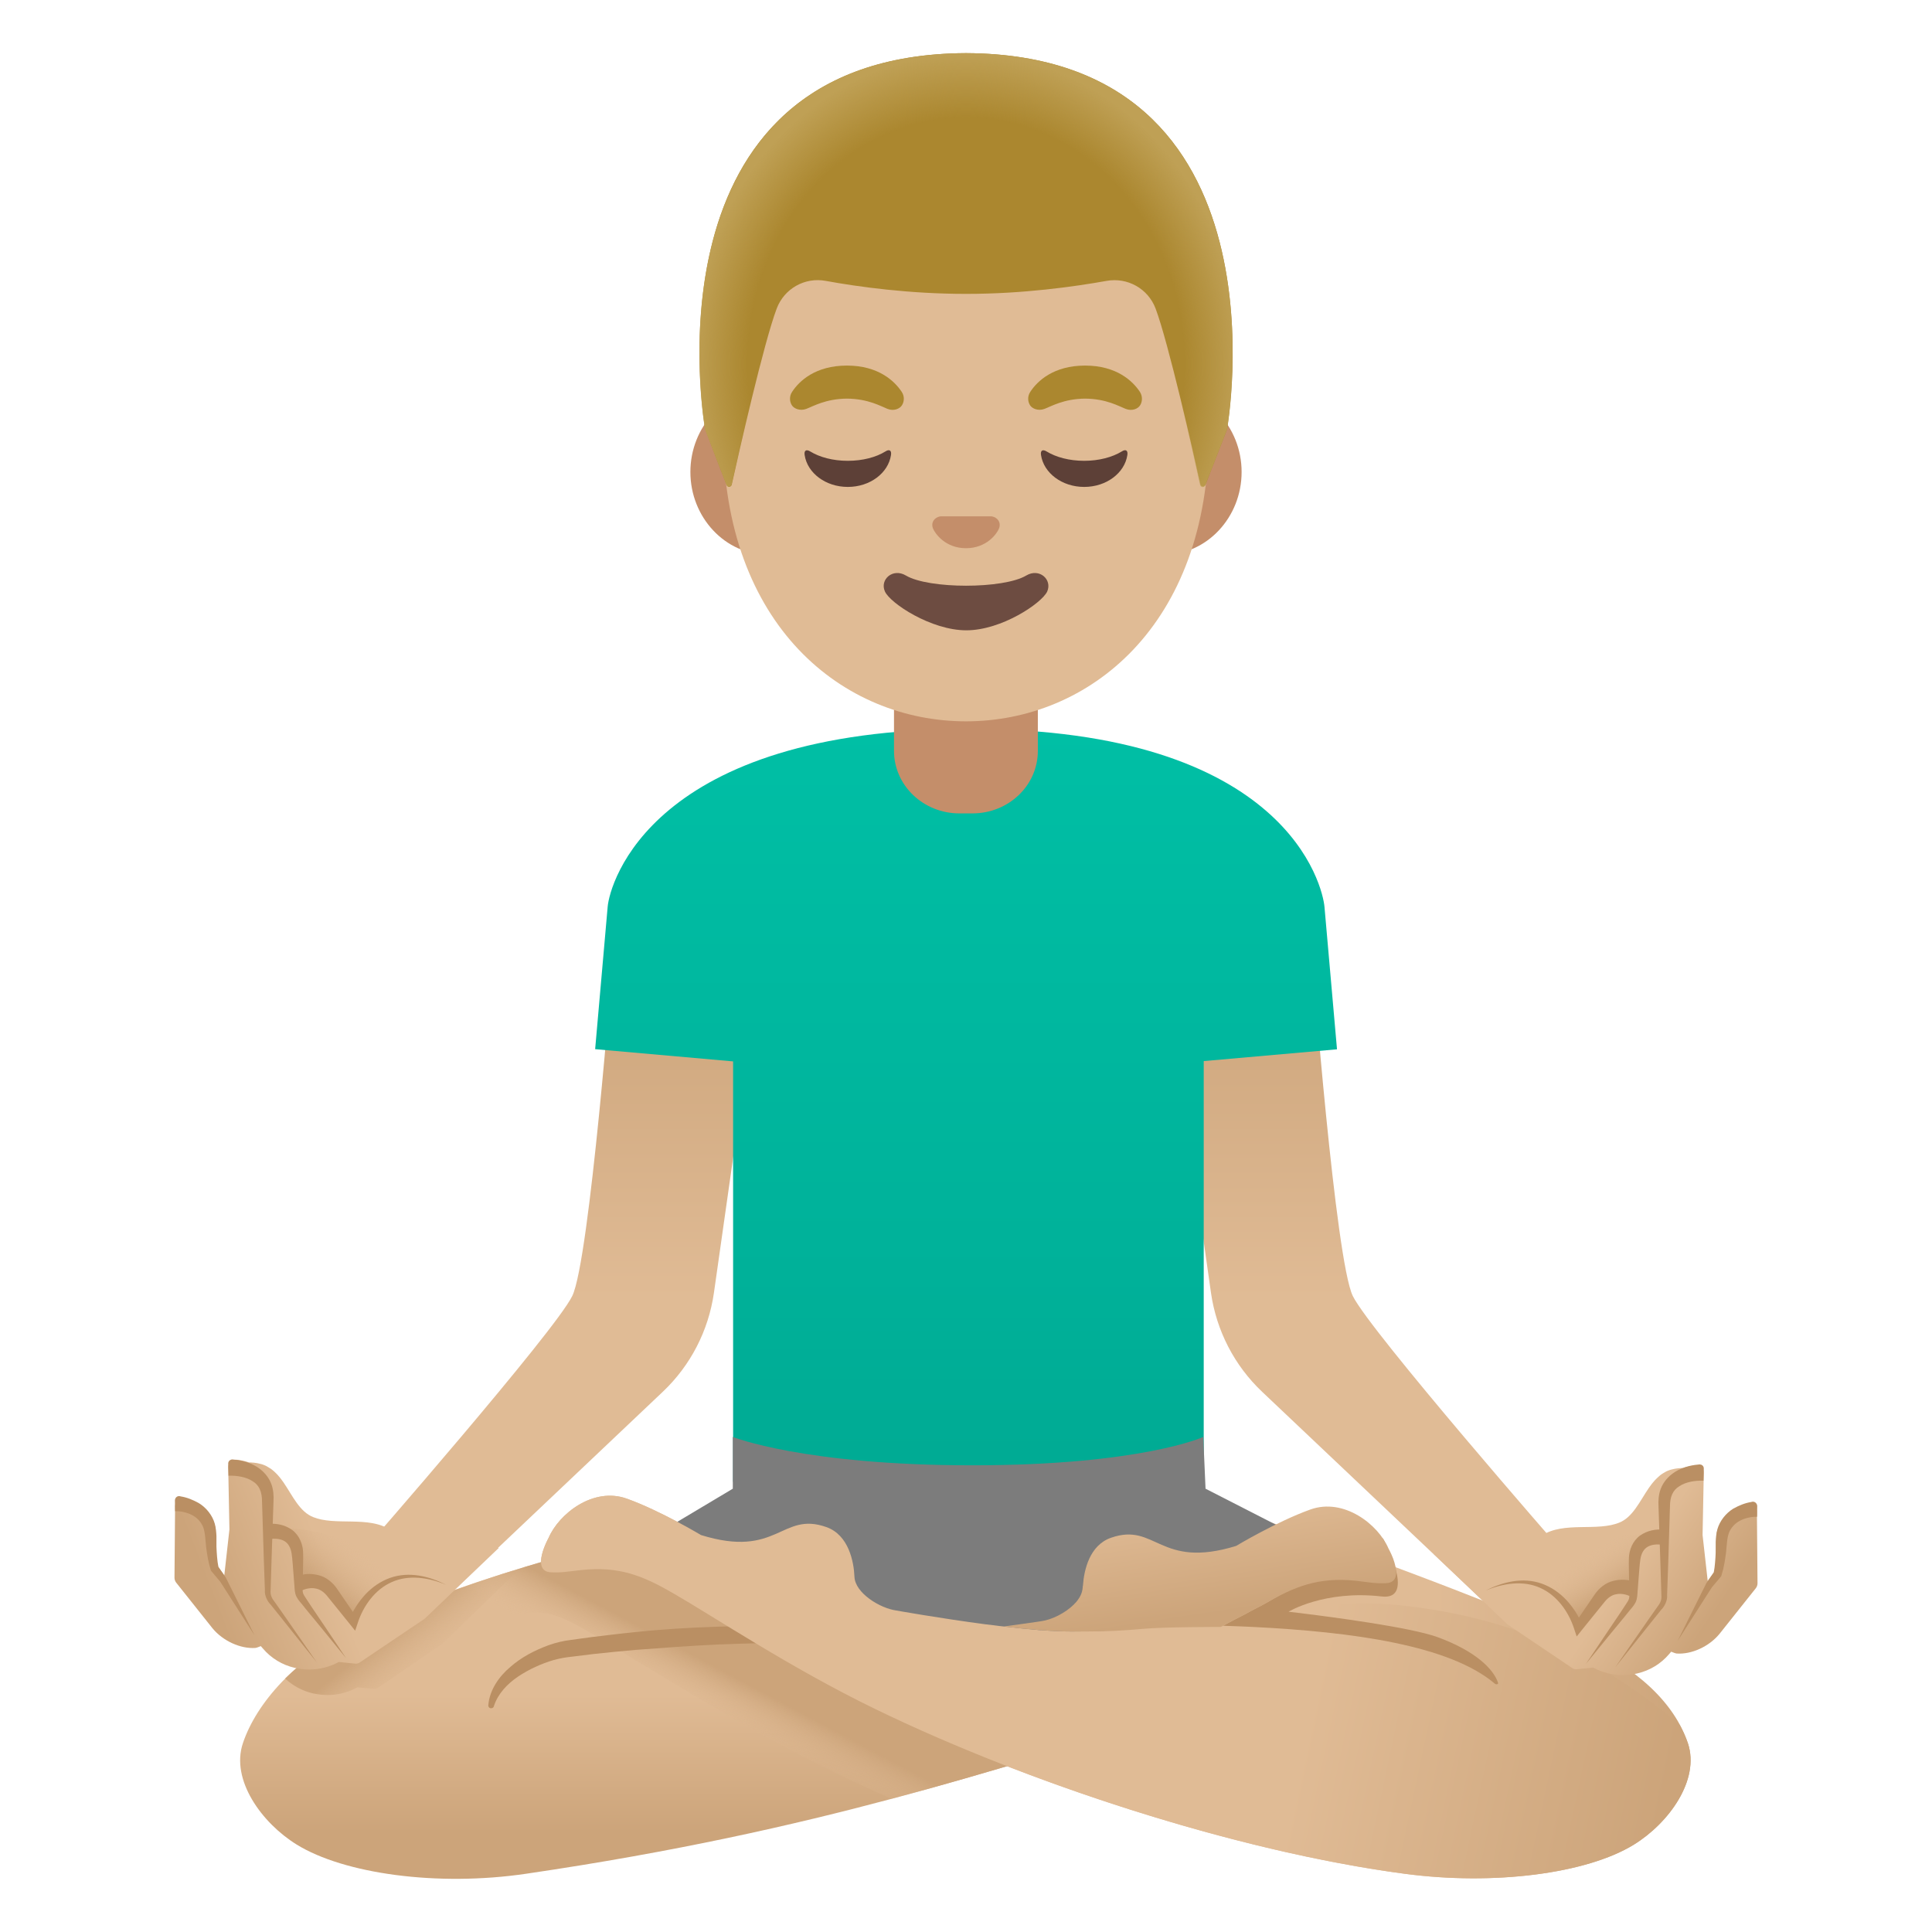
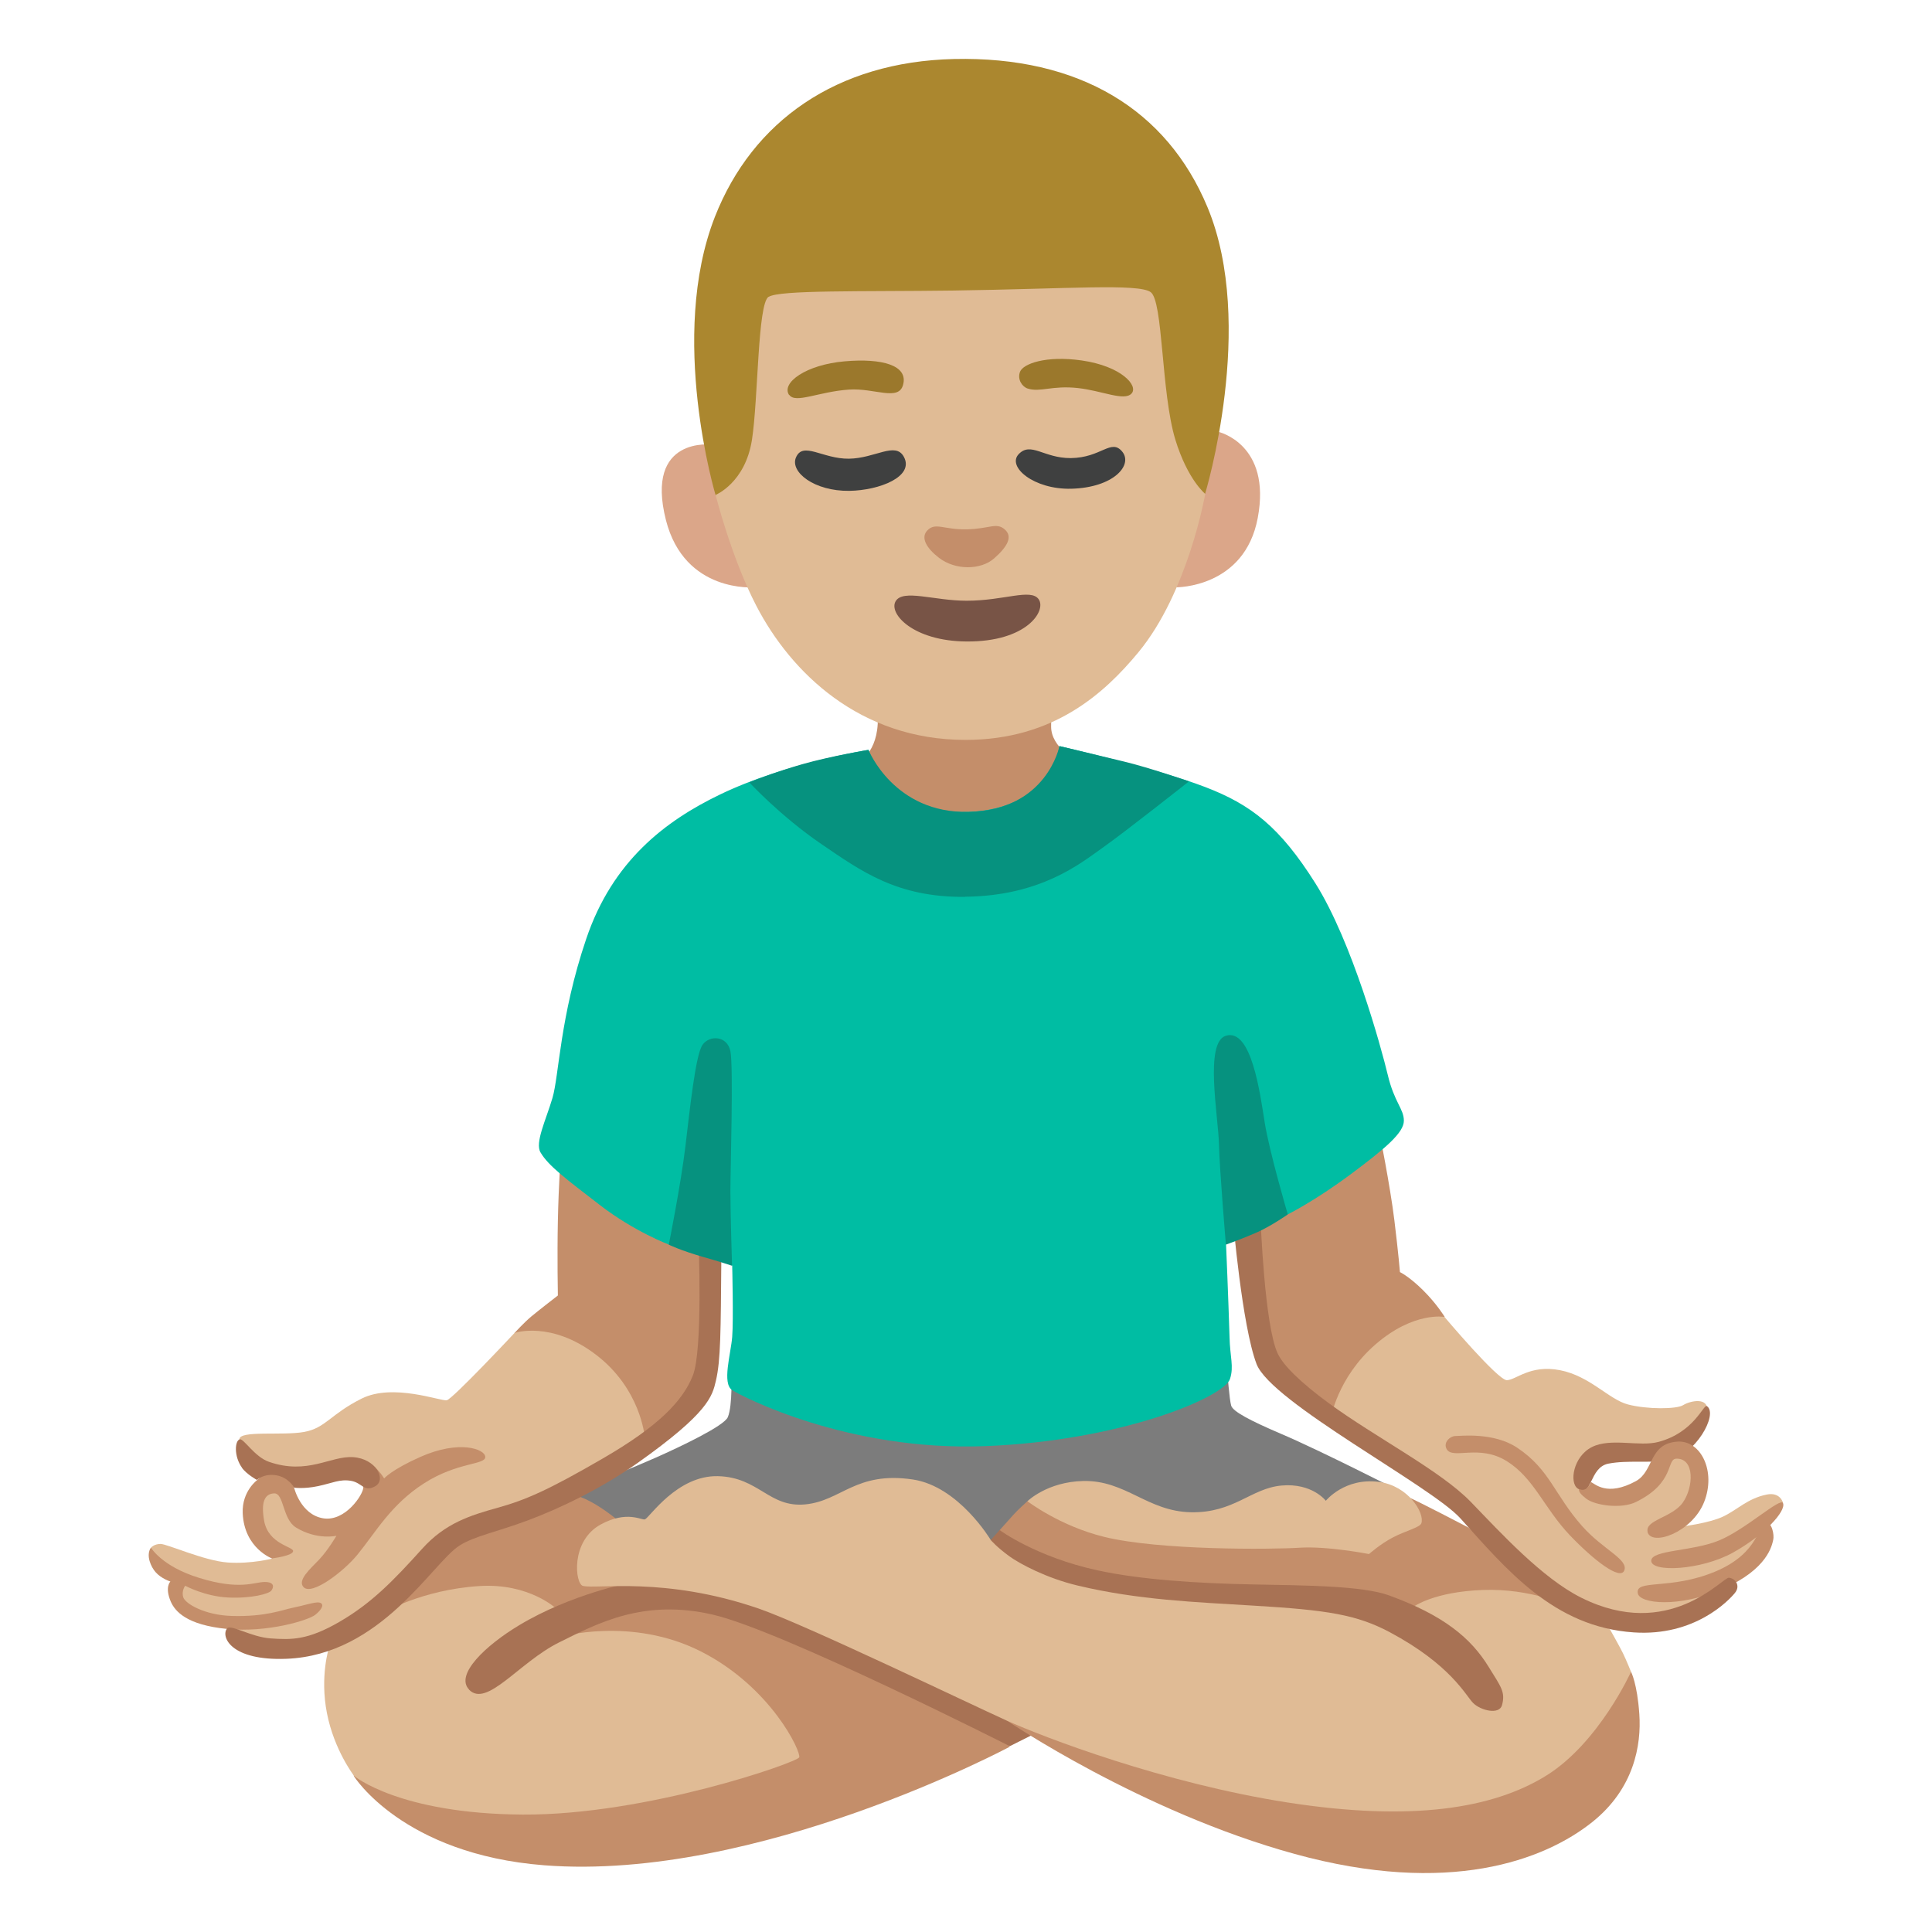
- <svg xmlns="http://www.w3.org/2000/svg" version="1.1" id="Layer_1" x="0px" y="0px" viewBox="0 0 128 128" style="enable-background:new 0 0 128 128;" xml:space="preserve">
-   <g id="arm_6_">
-     <linearGradient id="arm_3_" gradientUnits="userSpaceOnUse" x1="435.402" y1="66.414" x2="435.402" y2="21.552" gradientTransform="matrix(-1 0 0 -1 525.7576 130)">
-       <stop offset="0" style="stop-color:#CCA47A" />
-       <stop offset="0.5" style="stop-color:#E0BB95" />
-     </linearGradient>
-     <path id="arm_2_" style="fill:url(#arm_3_);" d="M77.3,64.96l9.64-1.38c0,0,1.53,19.94,2.69,22.29s13.79,16.81,13.79,16.81   l-2.66,5.76L83.62,92.21c-1.84-1.74-3.03-4.05-3.39-6.56L77.3,64.96z" />
+ <svg xmlns="http://www.w3.org/2000/svg" version="1.1" id="a" x="0px" y="0px" viewBox="0 0 128 128" style="enable-background:new 0 0 128 128;" xml:space="preserve">
+   <g>
+     <path style="fill:#DBA689;" d="M77.93,38.91c0,0,4.53,0.05,5.4-4.6c0.92-4.9-2.61-5.7-2.61-5.7L77.93,38.91z" />
+     <path style="fill:#DBA689;" d="M47.19,29.46c0,0-4.49-0.6-3.07,5c1.24,4.86,5.87,4.45,5.87,4.45L47.19,29.46z" />
  </g>
-   <g id="arm_1_">
-     <linearGradient id="arm_4_" gradientUnits="userSpaceOnUse" x1="37.188" y1="66.414" x2="37.188" y2="21.552" gradientTransform="matrix(1 0 0 -1 0 130)">
-       <stop offset="0" style="stop-color:#CCA47A" />
-       <stop offset="0.5" style="stop-color:#E0BB95" />
-     </linearGradient>
-     <path id="arm" style="fill:url(#arm_4_);" d="M50.24,64.96l-9.64-1.38c0,0-1.53,19.94-2.69,22.29   c-1.16,2.36-13.79,16.81-13.79,16.81l2.66,5.76l17.13-16.23c1.84-1.74,3.03-4.05,3.39-6.56L50.24,64.96z" />
+   <g>
+     <path style="fill:#C48E6A;" d="M34.09,88.31c0,0,0.63-0.69,1.11-1.09s1.76-1.39,1.76-1.39s-0.05-2.51,0-4.94s0.2-4.52,0.2-4.52   L47,80.48l-0.07,9.16l-0.74,3.27l-4.67,3.46l-7.44-8.06H34.09z" />
+     <path style="fill:#C48E6A;" d="M82.8,78.36l8.57-3.44c0,0,0.73,3.63,1.01,5.92s0.37,3.44,0.37,3.44s0.6,0.28,1.52,1.19   s1.44,1.77,1.44,1.77l-6.08,7.78L86,92.17l-2.53-2.48L82.8,78.34" />
  </g>
-   <linearGradient id="shirt_2_" gradientUnits="userSpaceOnUse" x1="64.001" y1="81.935" x2="64.001" y2="33.483" gradientTransform="matrix(1 0 0 -1 0 130)">
-     <stop offset="0" style="stop-color:#00BFA5" />
-     <stop offset="0.705" style="stop-color:#00B29A" />
-     <stop offset="1" style="stop-color:#00AB94" />
-   </linearGradient>
-   <path id="shirt_1_" style="fill:url(#shirt_2_);" d="M88.58,69.52l-0.83-9.44c-0.11-1.29-2.42-11.79-23.52-11.79  S40.39,58.57,40.26,60.07l-0.83,9.44l9.14,0.81v27.85h31.18V70.3L88.58,69.52z" />
-   <g id="leg">
-     <linearGradient id="leg_5_" gradientUnits="userSpaceOnUse" x1="51.669" y1="8.579" x2="51.669" y2="32.868" gradientTransform="matrix(1 0 0 -1 0 130)">
-       <stop offset="0" style="stop-color:#CCA47A" />
-       <stop offset="0.377" style="stop-color:#E0BB95" />
-     </linearGradient>
-     <path id="leg_4_" style="fill:url(#leg_5_);" d="M87.34,111.68c-6.66,1.15-12.43,2.9-18.92,4.83c-2.92,0.87-5.99,1.77-9.36,2.67   c-6.56,1.75-14.26,3.5-24.2,4.96c-5.89,0.87-12.07,0-15.2-1.93c-2.33-1.44-4.38-4.29-3.57-6.71c0.89-2.68,3.55-5.66,7.3-7.45   c1.55-0.74,3.23-1.44,4.96-2.08c4.31-1.61,8.89-2.92,12.32-3.82c3.27-0.85,5.51-1.32,5.51-1.32c4.1-0.9,7.88-0.92,10.88,0.37   C62.28,103.43,89.17,111.37,87.34,111.68z" />
+   <path style="fill:#AB872F;" d="M62.76,38.31l-15.34-5.47c0,0-3.18-10.53-0.05-18.49C49.86,8.03,55.42,4.09,63.2,3.91  c8.32-0.19,14.11,3.36,16.8,9.82c3.25,7.8-0.16,18.99-0.16,18.99l-17.09,5.59H62.76z" />
+   <path style="fill:#C48E6A;" d="M52.72,51.92l3.96-1.29c0,0,1.35-0.55,1.47-2.65s-0.06-4.24-0.06-4.24L69.7,43.8  c0,0-0.05,2.01-0.06,4.35c0,1.38,1.73,2.29,1.73,2.29l5.51,1.37l-13.43,4.66l-10.74-4.56L52.72,51.92z" />
+   <path style="fill:#7C7C7C;" d="M51.5,88.97l-3.05,1.94c0,0,0.1,2.2-0.23,2.98c-0.25,0.59-3.17,1.97-4.77,2.68  c-1.43,0.63-3.33,1.4-3.33,1.4l-4.69,2.2l16.16,15.07l34.11-5.16l6.98-11.32c0,0-5.19-2.65-7.75-3.74c-2.2-0.94-3.24-1.51-3.36-1.89  s-0.26-2.28-0.26-2.28l-29.79-1.87L51.5,88.97z" />
+   <path style="fill:#C48E6A;" d="M66.91,115.72c0,0-16.73,8.96-30.85,7.86c-9.39-0.73-12.61-5.9-12.61-5.9l-1.28-8.23  c0,0,1.18-1.89,4.02-5.58s9.84-5.06,11.55-4.87s4.09,2.51,4.09,2.51l15.77,0.87l9.3,13.36L66.91,115.72z" />
+   <path style="fill:#C48E6A;" d="M85.15,99.79l-6.81,1.55l-10.26-1.89c0,0-0.67,0.6-0.95,0.92s-0.94,1.05-0.94,1.05l3.67,4.97  l28.1,1.78h5.66l-0.89-2.88l-5.45-4.09c0,0-3.3-1.73-4.04-2.04s-2.52,0.79-2.52,0.79S85.15,99.79,85.15,99.79z" />
+   <path style="fill:#E0BB95;" d="M21.8,109.15c0,0-0.62,1.89-0.14,4.35s1.8,4.16,1.8,4.16s2.98,2.51,11.17,2.56  c8.19,0.05,18.17-3.45,18.32-3.79s-1.85-4.64-6.48-7c-4.64-2.37-9.42-0.97-9.42-0.97l-0.18-1.87c0,0-1.8-1.72-5.11-1.51  c-3.83,0.24-6.44,1.8-6.44,1.8l-3.5,2.27" />
+   <path style="fill:#A87254;" d="M31.07,111.94c1.18,1.23,3.31-1.8,5.96-3.12s5.63-2.89,10.18-1.85c4.54,1.04,19.69,8.72,19.69,8.72  l3.57-1.79L59,106.54l-17.18-1.7c0,0-3.98,0.76-7.43,2.84c-2.2,1.32-4.27,3.27-3.31,4.26H31.07z" />
+   <path style="fill:#C48E6A;" d="M84.07,110.99l-17.38,2.99c0,0,8.89,6.05,19.09,8.85c10.2,2.81,16.54,0.42,19.72-2.12  c2.76-2.21,3.25-5.09,3.11-7.14s-0.55-2.81-0.55-2.81l-24,0.23H84.07z" />
+   <path style="fill:#E0BB95;" d="M94.17,100.92c0.23-0.69-0.88-2.49-2.81-2.74c-2.28-0.3-3.52,1.25-3.52,1.25s-0.9-1.19-2.93-1.01  s-3.15,1.83-6.02,1.77s-4.31-2.13-7.12-2.07c-2.39,0.05-3.7,1.34-3.7,1.34s2.14,1.64,5.08,2.36c3.64,0.9,11.1,0.84,12.95,0.72  s4.6,0.42,4.6,0.42s0.74-0.66,1.58-1.1S94.07,101.2,94.17,100.92L94.17,100.92z" />
+   <path style="fill:#E0BB95;" d="M65.64,102.03c0,0,2.63,1.52,5.69,2.39s12.07,1.27,14.78,1.27s7.56,0.75,7.56,0.75  s1.33-0.98,4.56-1.1s5.6,1.04,5.6,1.04l2.83,1.56c0,0,0.66,1.17,0.87,1.6s0.53,1.22,0.53,1.22s-2.14,4.74-5.65,6.9  s-8.87,3.04-17.1,1.76s-16.15-4.32-18.62-5.43c-2.48-1.12-13.31-6.34-16.43-7.42c-6.22-2.14-10.74-1.27-11.64-1.5  c-0.52-0.13-0.84-2.97,1.18-4.07c1.74-0.95,2.72-0.26,2.93-0.34c0.3-0.11,2.13-2.93,4.84-2.86s3.38,2.1,5.78,1.87  c2.4-0.23,3.34-2.21,7.13-1.65C63.53,98.48,65.64,102.03,65.64,102.03" />
+   <path style="fill:#A87254;" d="M66.23,101.37l-0.59,0.66c0,0,0.38,0.46,1.25,1.09c0.65,0.47,2.44,1.44,4.52,1.93  c4.03,0.96,7.78,1.09,11.68,1.33c4.84,0.29,6.79,0.59,8.99,1.76c4.06,2.17,5.03,4.2,5.52,4.69s1.72,0.8,1.91,0.15  c0.24-0.88-0.06-1.21-0.88-2.54c-1.17-1.91-2.98-3.42-6.6-4.74c-1.79-0.65-5.6-0.66-9.14-0.73s-7.33-0.31-10.17-0.93  C68.65,103.16,66.22,101.37,66.23,101.37L66.23,101.37z" />
+   <path style="fill:#E0BB95;" d="M42.71,95.18c0,0-0.25-3.16-3.23-5.43s-5.39-1.44-5.39-1.44s-4.1,4.38-4.49,4.46  s-3.56-1.15-5.64-0.11s-2.38,1.95-3.81,2.21s-4.26-0.12-4.29,0.48c-0.03,0.48-0.12,1.23,0.34,1.77s2.1,0.62,2.1,0.62l2.5-0.05  l3.05-0.5l1.02,1.27l-1.38,1.75l-1.72,0.83l-1.72-0.36l-1.29-2.08l-1.37,0.07l-0.57,1.47l0.93,1.4l0.33,1.71  c0,0-1.44,0.38-2.99,0.27s-4.02-1.23-4.45-1.23s-0.63,0.24-0.63,0.24l0.41,1.06l1.37,1.01l-0.11,1.44l2.73,1.26l1.11,0.93l1.83,0.93  l4.17-0.5l4.71-2.48l3.77-4.24l8.55-3.2l4.17-3.56L42.71,95.18z" />
+   <path style="fill:#E0BB95;" d="M88.15,94.03c0,0,0.44-2.76,2.98-4.96s4.57-1.82,4.57-1.82s3.53,4.19,4.13,4.19s1.54-1.05,3.53-0.66  s3.23,1.94,4.5,2.27c1.27,0.33,3.22,0.32,3.66,0.04s1.71-0.56,1.57,0.41s-1.94,2-1.94,2l-3.05,0.67l-2.54,0.44l-0.83,1.21l0.99,1.21  h2.48l2.04-2.54l1.49-0.22l0.72,1.27l-0.5,2.31l-0.44,1.27c0,0,1.7-0.2,2.64-0.64s1.62-1.2,2.89-1.46c0.92-0.19,1.09,0.55,1.09,0.55  l-1.17,1.25l-0.21,1.57l-1.43,1.76l-0.78,0.36l-0.32,1.18l-3.53,1.43h-4.41l-3.14-1.38l-4.3-3.25l-3.09-3.53L88.14,94L88.15,94.03z" />
+   <path style="fill:#A87254;" d="M113.09,93.16c-0.23-0.16-0.82,1.73-3.21,2.37c-1.26,0.34-3.16-0.29-4.41,0.34s-1.51,2.37-0.94,2.75  c0.98,0.64,0.74-1.4,2.03-1.65s2.72-0.01,3.99-0.23C112.29,96.44,113.86,93.71,113.09,93.16L113.09,93.16z" />
+   <g>
+     <path style="fill:#C48E6A;" d="M10,102.53c-0.36,0.53,0.02,1.3,0.3,1.62c0.38,0.44,0.99,0.63,0.99,0.63s-0.39,0.35,0.02,1.32   c0.28,0.65,1.05,1.56,3.73,1.82s5.38-0.57,5.84-0.93s0.65-0.75,0.26-0.82c-0.27-0.05-1.09,0.22-1.75,0.35s-1.8,0.61-4.04,0.54   c-1.78-0.05-3.08-0.81-3.21-1.24s0.13-0.76,0.13-0.76s1.31,0.71,2.86,0.78s2.68-0.25,2.84-0.45s0.26-0.58-0.43-0.58   s-1.63,0.57-4.34-0.27C10.71,103.78,9.99,102.52,10,102.53L10,102.53z" />
+     <path style="fill:#C48E6A;" d="M18.07,103.24c0,0,1.32-0.16,1.35-0.47s-1.63-0.44-1.92-2.01c-0.21-1.19,0-1.79,0.66-1.82   s0.54,1.7,1.45,2.26c1.38,0.85,2.68,0.55,2.68,0.55s-0.57,0.97-1.14,1.57s-1.47,1.37-1.04,1.83c0.55,0.59,2.69-1.06,3.58-2.16   c1.23-1.51,2.21-3.31,4.41-4.72s4.05-1.21,4.05-1.74s-1.73-1.15-4.29-0.01c-1.92,0.85-2.41,1.43-2.41,1.43s-0.65-1.1-1.41-1.17   s0.03,1.32,0.03,1.77s-1.19,2.29-2.67,2.04s-1.91-2.01-1.91-2.01l-0.23-0.75l-1.48-0.47l-0.72,0.68c0,0-1.04,0.74-0.98,2.21   c0.1,2.35,1.98,3.02,1.98,3.02L18.07,103.24z" />
  </g>
-   <g id="shadow_1_">
-     <linearGradient id="shadow_4_" gradientUnits="userSpaceOnUse" x1="26.494" y1="22.38" x2="31.461" y2="16.134" gradientTransform="matrix(1 -9.100000e-03 -9.100000e-03 -1 0.1613 130.1915)">
-       <stop offset="0" style="stop-color:#CCA47A" />
-       <stop offset="0.5" style="stop-color:#E0BB95;stop-opacity:0" />
-     </linearGradient>
-     <path id="shadow_3_" style="fill:url(#shadow_4_);" d="M34.21,104.15l-4.87,4.73l-4.23,2.9c-0.1,0.08-0.23,0.12-0.36,0.11   l-1.07-0.1c-0.61,0.33-1.28,0.51-1.96,0.51c-0.31,0-0.64-0.04-0.95-0.1c-0.71-0.16-1.35-0.5-1.88-0.99   c1.16-1.14,2.59-2.16,4.23-2.96c3.29-1.6,7.18-3.03,10.81-4.18L34.21,104.15z" />
+   <g>
+     <path style="fill:#C48E6A;" d="M109.15,101.49c0.25,0.98,2.94,0.06,3.75-1.97c0.81-2.04-0.21-4.09-1.74-4.01   c-1.94,0.11-1.56,1.95-2.78,2.62c-1.93,1.05-2.71,0.16-2.98,0.06c-0.09,0.22-0.24,0.42-0.36,0.47c-0.17,0.08-0.29,0.04-0.43,0   c-0.02,0.19,0.15,0.37,0.48,0.63c0.58,0.45,2.32,0.7,3.3,0.22c2.62-1.29,1.99-2.86,2.68-2.87c1.23-0.02,1.13,1.91,0.42,2.91   s-2.52,1.15-2.33,1.94H109.15z" />
+     <path style="fill:#C48E6A;" d="M108.51,105.57c0.14,0.68,2.71,0.96,5.58-0.28c3.07-1.33,3.31-2.95,3.39-3.27s-0.08-1.21-0.53-1.17   s-0.32,2.02-3.31,3.27S108.31,104.6,108.51,105.57z" />
+     <path style="fill:#C48E6A;" d="M109.4,103.39c-0.04,0.81,3.31,0.65,5.42-0.53c2.1-1.17,3.52-2.75,3.31-3.27   c-0.16-0.42-2.47,1.74-4.24,2.47S109.44,102.68,109.4,103.39z" />
+     <path style="fill:#C48E6A;" d="M95.86,96.03c0.43,0.67,2.14-0.36,3.96,0.77s2.47,3.11,4.2,4.93c1.54,1.61,3.35,3.03,3.6,2.3   s-1.42-1.37-2.79-2.91c-1.86-2.1-2.14-3.76-4.32-5.21c-1.55-1.03-3.72-0.77-4.08-0.77S95.58,95.58,95.86,96.03z" />
  </g>
-   <g id="leg_6_">
-     <linearGradient id="leg_7_" gradientUnits="userSpaceOnUse" x1="35.843" y1="18.231" x2="112.006" y2="18.231" gradientTransform="matrix(1 0 0 -1 0 130)">
-       <stop offset="0.778" style="stop-color:#E0BB95" />
-       <stop offset="1" style="stop-color:#CCA47A" />
-     </linearGradient>
-     <path id="leg_3_" style="fill:url(#leg_7_);" d="M108.25,122.21c-3.13,1.93-9.29,2.72-15.2,1.93c-11.27-1.5-25.15-6.08-35.1-10.93   c-5.65-2.75-10.55-6.04-13.38-7.67c-1.99-1.15-3.57-1.79-6.07-1.52c-0.98,0.11-1.3,0.18-1.99,0.15c-1.4-0.06-0.16-2.29-0.16-2.29   c0.68-1.58,2.95-3.39,5.18-2.59s4.91,2.41,4.91,2.41c5.09,1.58,5.32-1.58,8.3-0.53c1.49,0.52,1.83,2.3,1.87,3.3   c0.05,1.08,1.69,2.08,2.77,2.23l6.99,0.83l0.96,0.11l2.5,0.3l7.6-5.4l1.05-0.75l2.75-1.95c0,0,0.75,0.25,2.01,0.69   c0.39,0.13,0.83,0.29,1.32,0.46c2.06,0.72,4.88,1.72,7.9,2.84c0.34,0.13,0.69,0.26,1.04,0.39c3.91,1.47,8.05,3.11,11.23,4.58   c3.77,1.74,6.2,4.02,7.1,6.7C112.63,117.92,110.58,120.77,108.25,122.21z" />
+   <path style="fill:#A87254;" d="M15.03,107.91c-0.39,0.52,0.24,2.13,3.94,1.99c6.29-0.24,9.68-6.37,11.47-7.5  c1.01-0.64,2.47-0.9,4.5-1.66c2.15-0.8,4.9-2.12,7.31-3.82c4.67-3.31,4.94-4.4,5.18-5.44c0.32-1.37,0.32-3.24,0.36-8.07  s-1.51-1.19-1.51-1.19s0.3,7.22-0.38,8.92s-2.29,3.36-5.95,5.48c-3.65,2.12-5.14,2.76-6.97,3.27s-3.48,1.02-5.01,2.72  c-1.92,2.13-3.36,3.61-5.48,4.84s-3.19,1.19-4.54,1.1s-2.68-0.98-2.92-0.65L15.03,107.91z" />
+   <path style="fill:#A87254;" d="M83.52,80.85c0,0,0.26,6.98,1.13,8.82c0.36,0.78,1.5,1.91,3.38,3.29c3.13,2.29,7.42,4.48,9.42,6.55  s4.73,5.05,7.31,6.34c5.82,2.91,9.36-1.35,9.78-1.32s0.8,0.52,0.4,1.01s-2.66,2.89-6.71,2.61c-5.29-0.36-8.41-4.16-11.48-7.56  c-1.96-2.16-12.53-7.68-13.5-10.22s-1.57-9.68-1.57-9.68L83.52,80.85L83.52,80.85z" />
+   <path style="fill:#00BDA3;" d="M79.84,52.14c-3.25-1.25-9.65-2.71-9.65-2.71s-0.49,4.13-6.01,4.36c-5.33,0.22-6.64-4.11-6.64-4.11  s-5.49,0.86-9.84,2.96c-3.63,1.75-7.12,4.41-8.86,9.56c-1.75,5.15-1.8,9.07-2.24,10.55s-1.17,2.96-0.79,3.6  c0.52,0.89,1.68,1.75,3.95,3.5s4.56,2.61,4.56,2.61l2.62-1.57l1.57,2.97c0,0,0.09,3.58,0,4.71s-0.69,3.09,0,3.53  s7.68,4.06,16.75,3.71c9.08-0.35,15.85-3.26,16.23-4.45c0.27-0.83,0-1.43-0.03-2.79c-0.08-2.63-0.23-6.11-0.23-6.11l1.57-4.1  l2.53,2.09c0,0,1.79-0.89,4.14-2.64s3.54-2.77,3.54-3.56s-0.64-1.22-1.07-3.05c-0.44-1.83-2.35-8.79-4.78-12.66  C84.8,54.79,82.9,53.31,79.84,52.14L79.84,52.14z" />
+   <g>
+     <path style="fill:#06927F;" d="M81.22,82.46c0,0-0.41-4.77-0.46-6.66s-0.97-6.75,0.46-7.18c1.69-0.51,2.26,3.8,2.57,5.75   s1.53,6.09,1.53,6.09s-1.12,0.78-2.05,1.19S81.22,82.46,81.22,82.46z" />
+     <path style="fill:#06927F;" d="M44.31,82.46c0,0,0.8-4,1.1-6.51s0.67-6.05,1.13-6.72s1.64-0.62,1.85,0.41s0,7.9,0,9.29   s0.11,4.93,0.11,4.93s-0.86-0.29-1.97-0.6c-1.42-0.41-2.21-0.79-2.21-0.79L44.31,82.46z" />
+     <path style="fill:#06927F;" d="M63.94,59.42c-4.52,0.04-6.89-1.71-9.51-3.49c-2.75-1.88-4.79-4.1-4.79-4.1s1.72-0.69,3.55-1.21   s4.35-0.94,4.35-0.94s1.68,4.22,6.64,4.11c5.19-0.11,6.01-4.36,6.01-4.36s2.54,0.61,4.26,1.02s4.32,1.32,4.32,1.32   s-4.26,3.37-5.74,4.41c-1.48,1.05-4.1,3.18-9.08,3.23L63.94,59.42z" />
  </g>
-   <g id="pants_2_">
-     <path style="fill:#7C7C7C;" d="M79.87,98.63l-0.15-3.43c0,0-4.11,1.88-15.3,1.88S48.55,95.2,48.55,95.2v3.43l-7.37,4.4l22.92,10.45   l24.19-10.54L79.87,98.63z" />
+   <path style="fill:#E0BB95;" d="M50.92,19.66c-0.73,0.47-0.68,6.76-1.1,9.47c-0.44,2.86-2.41,3.66-2.41,3.66s1.05,4.18,2.71,7.37  c2.28,4.38,6.83,8.86,13.85,8.86c5.84,0,9.21-3.1,11.44-5.79c3.31-3.99,4.44-10.51,4.44-10.51s-1.16-0.92-1.98-3.59  c-0.95-3.12-0.8-9.2-1.64-9.78s-5.45-0.21-13.1-0.1c-6.07,0.08-11.48-0.05-12.21,0.42L50.92,19.66z" />
+   <path style="fill:#785446;" d="M64.04,39.8c-2.16,0-4.21-0.79-4.7,0.03s1.16,2.65,4.7,2.67c4,0.03,5.29-2.04,4.78-2.79  S66.54,39.8,64.04,39.8z" />
+   <g>
+     <path style="fill:#9B782C;" d="M52.29,26.16c0.41,0.6,1.93-0.21,3.97-0.35c1.68-0.11,3.27,0.79,3.57-0.31   c0.36-1.3-1.4-1.78-3.88-1.56c-2.54,0.22-4.21,1.42-3.67,2.23L52.29,26.16z" />
+     <path style="fill:#9B782C;" d="M68.08,25.74c0.84,0.27,1.62-0.22,3.34-0.03c1.61,0.18,3.05,0.88,3.54,0.37s-0.65-1.82-3.3-2.2   c-2.39-0.34-3.88,0.23-4.08,0.75S67.74,25.63,68.08,25.74L68.08,25.74z" />
  </g>
-   <g id="shadow">
-     <linearGradient id="shadow_5_" gradientUnits="userSpaceOnUse" x1="48.506" y1="18.987" x2="45.455" y2="13.262" gradientTransform="matrix(1 0 0 -1 0 130)">
-       <stop offset="0" style="stop-color:#CCA47A" />
-       <stop offset="0.5" style="stop-color:#E0BB95;stop-opacity:0" />
-     </linearGradient>
-     <path id="shadow_2_" style="fill:url(#shadow_5_);" d="M68.42,116.51c-2.92,0.87-5.99,1.77-9.36,2.67   c-1.35-0.6-2.65-1.21-3.91-1.82c-4.92-2.41-9.43-5.16-12.71-7.17l-0.25-0.14c-1.26-0.78-2.35-1.45-3.26-1.98   c-1.83-1.06-2.56-1.24-3.52-1.24c-0.25,0-0.5,0.02-0.77,0.06l-0.71,0.07c-0.51,0.06-1.1,0.14-1.84,0.14   c-0.19,0-0.37-0.01-0.58-0.02c-1.19-0.05-2.28-0.43-3.16-1.11c4.31-1.61,8.89-2.92,12.32-3.82c0.42,0.2,0.84,0.44,1.28,0.69   c0.92,0.54,2.06,1.23,3.34,2.02c3.25,1.99,7.69,4.72,12.51,7.07c3.17,1.55,6.66,3.06,10.36,4.48L68.42,116.51z" />
+   <g>
+     <path style="fill:#3F4040;" d="M52.73,30.32c-0.39,0.95,1.21,2.23,3.54,2.2c2-0.03,4.33-0.95,3.61-2.26   c-0.56-1.02-1.9,0.11-3.64,0.13S53.19,29.21,52.73,30.32z" />
+     <path style="fill:#3F4040;" d="M67.49,30.09c-0.79,0.83,1,2.35,3.48,2.29c2.81-0.07,4.11-1.57,3.38-2.46   c-0.74-0.89-1.38,0.41-3.41,0.43C69.15,30.36,68.3,29.24,67.49,30.09L67.49,30.09z" />
  </g>
-   <path id="tone_26_" style="fill:#BA8F63;" d="M32.35,112.99c0.08-1.02,0.71-1.92,1.46-2.55c0.75-0.66,1.63-1.11,2.56-1.45  c0.45-0.16,1-0.29,1.45-0.34l1.39-0.19c0.93-0.11,1.86-0.23,2.79-0.32c1.86-0.2,3.73-0.31,5.6-0.37c1.87-0.06,3.74-0.06,5.63,0.07  c0.28,0.02,0.49,0.26,0.47,0.54c-0.02,0.27-0.24,0.48-0.51,0.47h-0.02c-1.83-0.03-3.69,0.03-5.53,0.1  c-1.85,0.08-3.69,0.22-5.53,0.36c-0.92,0.08-1.84,0.17-2.76,0.27l-1.38,0.17c-0.48,0.05-0.84,0.11-1.28,0.23  c-0.83,0.24-1.65,0.62-2.37,1.1c-0.72,0.49-1.33,1.13-1.6,1.96l0,0.01c-0.03,0.1-0.14,0.15-0.24,0.12  C32.4,113.15,32.35,113.07,32.35,112.99z" />
-   <g id="leg_1_">
-     <linearGradient id="leg_8_" gradientUnits="userSpaceOnUse" x1="110.426" y1="11.007" x2="39.953" y2="26.007" gradientTransform="matrix(1 0 0 -1 0 130)">
-       <stop offset="0" style="stop-color:#CCA47A" />
-       <stop offset="0.338" style="stop-color:#E0BB95" />
-     </linearGradient>
-     <path id="leg_2_" style="fill:url(#leg_8_);" d="M108.25,122.21c-3.13,1.93-9.29,2.72-15.2,1.93c-8.27-1.1-17.94-3.86-26.44-7.17   c-3.08-1.2-6.01-2.47-8.66-3.76c-5.65-2.75-10.55-6.04-13.38-7.67c-1.99-1.15-3.57-1.79-6.07-1.52c-0.98,0.11-1.3,0.18-1.99,0.15   c-1.4-0.06-0.16-2.29-0.16-2.29c0.68-1.58,2.95-3.39,5.18-2.59s4.91,2.41,4.91,2.41c5.09,1.58,5.32-1.58,8.3-0.53   c1.49,0.52,1.83,2.3,1.87,3.3c0.05,1.08,1.69,2.08,2.77,2.23c0,0,2.85,0.51,5.95,0.92h0.01l0.51,0.06   c0.22,0.03,0.44,0.06,0.66,0.08c0.74,0.09,1.47,0.16,2.16,0.22l0.19,0.02h0.05c0.01,0.01,0.02,0.01,0.03,0c0,0,0,0,0.01,0   c0.75,0.06,1.45,0.09,2.05,0.09c0.95,0,1.87-0.03,2.77-0.09c3.1-0.19,5.96-0.66,8.73-1.06c0.78-0.12,1.55-0.23,2.32-0.33   c0.01,0,0.01,0,0.01,0c2.75-0.35,5.45-0.54,8.27-0.22c5.32,0.61,11.85,2.42,18.19,7.9c0.21,0.39,0.4,0.8,0.54,1.21   C112.63,117.92,110.58,120.77,108.25,122.21z" />
-   </g>
-   <path id="tone" style="fill:#BA8F63;" d="M95.23,108.46c-1.77-0.64-6.9-1.33-9.86-1.68h0c0,0,2.38-1.45,6.17-1.01  c2.36,0.28,0.08-3.85,0.08-3.85s-5.85,3.19-7.84,4.34c-0.09,0.05-0.29,0.16-0.55,0.29c-0.04,0.02-0.08,0.04-0.12,0.06  c-0.19,0.1-0.4,0.21-0.61,0.33c-0.57,0.29-1.17,0.6-1.47,0.77c0.67,0.02,1.33,0.05,2,0.08c6.6,0.33,13.01,1.21,16.01,3.76  c0.09,0.07,0.24,0.04,0.21-0.06C98.95,110.57,97.73,109.37,95.23,108.46z" />
-   <g id="foot">
-     <linearGradient id="foot_2_" gradientUnits="userSpaceOnUse" x1="79.821" y1="22.016" x2="77.985" y2="34.067" gradientTransform="matrix(1 0 0 -1 0 130)">
-       <stop offset="0.078" style="stop-color:#CCA47A" />
-       <stop offset="0.693" style="stop-color:#E0BB95" />
-     </linearGradient>
-     <path id="foot_1_" style="fill:url(#foot_2_);" d="M91.83,104.89c-0.68,0.03-1-0.04-1.99-0.16c-2.49-0.26-4.07,0.38-6.06,1.53   c-0.09,0.05-0.29,0.16-0.55,0.29c-0.04,0.02-0.08,0.04-0.12,0.06c-0.19,0.1-0.4,0.21-0.61,0.33c-0.57,0.29-1.17,0.6-1.47,0.77   c-0.06,0.03-0.12,0.06-0.15,0.08c0,0-3.68-0.01-5.22,0.13c-0.31,0.03-0.6,0.05-0.86,0.07c-1.33,0.1-2.15,0.1-3.8,0.1   c-0.6,0-1.3-0.03-2.05-0.09c-0.01,0-0.01,0-0.01,0h-0.08l-0.19-0.02c-0.69-0.06-1.42-0.13-2.16-0.22l0.06-0.01h0.01l2.06-0.29   l0.33-0.05c0.69-0.09,1.6-0.53,2.19-1.12c0.01-0.01,0.02-0.02,0.02-0.03c0.08-0.07,0.14-0.14,0.2-0.22   c0.2-0.26,0.33-0.55,0.35-0.86c0-0.05,0.01-0.1,0.02-0.15c0.07-1.02,0.44-2.66,1.86-3.15c2.98-1.04,3.2,2.11,8.29,0.54   c0,0,2.68-1.61,4.91-2.41s4.51,1,5.18,2.58c0,0,0.17,0.3,0.31,0.67C92.54,103.92,92.73,104.85,91.83,104.89z" />
-   </g>
-   <g id="handGroup_4_">
-     <g id="hand_5_">
-       <linearGradient id="hand_3_" gradientUnits="userSpaceOnUse" x1="113.339" y1="22.747" x2="103.056" y2="29.823" gradientTransform="matrix(1 0 0 -1 0 130)">
-         <stop offset="0" style="stop-color:#CCA47A" />
-         <stop offset="0.5" style="stop-color:#E0BB95" />
-       </linearGradient>
-       <path id="hand_2_" style="fill:url(#hand_3_);" d="M116.4,100.16c0-0.16-0.08-0.32-0.22-0.41s-0.3-0.12-0.46-0.06    c-0.06,0.02-1.35,0.48-1.94,1.73c-0.03,0.06-0.05,0.13-0.05,0.2l-0.09,2.43c-0.12,0.17-0.3,0.41-0.5,0.69l-0.34-3.04l0.08-4.1    c0-0.14-0.05-0.28-0.15-0.38s-0.25-0.15-0.38-0.14c-0.03,0-0.4,0.03-0.85,0.18c-0.04,0-0.07,0-0.11,0c-0.03,0-0.06,0.01-0.1,0.01    c-0.07,0-0.13,0.01-0.2,0.02c-0.07,0.01-0.15,0.02-0.22,0.04c-0.06,0.01-0.11,0.03-0.17,0.04c-0.07,0.02-0.13,0.04-0.2,0.07    c-0.05,0.02-0.1,0.04-0.15,0.07c-0.06,0.03-0.11,0.06-0.17,0.1c-0.05,0.03-0.09,0.06-0.14,0.09c-0.05,0.04-0.1,0.08-0.14,0.12    c-0.04,0.04-0.09,0.08-0.13,0.12c-0.04,0.04-0.08,0.08-0.12,0.12c-0.04,0.05-0.09,0.1-0.13,0.15c-0.03,0.04-0.06,0.08-0.09,0.11    c-0.05,0.06-0.1,0.13-0.14,0.19c-0.02,0.02-0.03,0.05-0.05,0.07c-0.61,0.89-1.07,1.96-1.99,2.31c-0.16,0.06-0.33,0.11-0.51,0.15    c-1.67,0.35-3.85-0.3-5.11,1.15l0.01,0.02c-0.04,0.04-0.09,0.08-0.13,0.13c-0.34,0.41-1.69-0.36-1.69-0.36l-2.53,1.77l-0.29-0.27    l-0.88-0.83l-1.16,0.28l4.91,4.69l4.26,2.87c0.1,0.08,0.23,0.12,0.36,0.1l1.06-0.11c0.61,0.33,1.29,0.5,1.97,0.5    c0.32,0,0.64-0.04,0.95-0.11c0.83-0.19,1.57-0.64,2.12-1.29l0.13-0.15l0.21,0.08c0.05,0.02,0.1,0.03,0.15,0.04    c0.99,0.07,2.15-0.46,2.84-1.3l2.41-3.03c0.07-0.09,0.11-0.21,0.11-0.32L116.4,100.16z" />
-     </g>
-     <path id="tone_14_" style="fill:#BA8F63;" d="M112.88,97.26c0,0,0,0.17,0,0.18l-0.02,0.66c-0.54-0.02-1.17,0.08-1.59,0.36   c-0.45,0.27-0.63,0.71-0.63,1.35l-0.12,3.9l-0.07,1.96c0.04,0.35-0.17,0.77-0.39,0.98l-0.61,0.76l-2.44,3.06l2.23-3.21l0.57-0.81   c0.21-0.27,0.29-0.47,0.26-0.79l-0.06-1.96l-0.13-3.92c-0.02-0.31,0-0.75,0.14-1.12c0.13-0.36,0.68-1.49,2.59-1.64   C112.75,97.03,112.86,97.11,112.88,97.26z" />
-     <path id="tone_13_" style="fill:#BA8F63;" d="M116.42,99.76v0.07l-0.01,0.66c-0.36-0.01-0.79,0.08-1.13,0.26s-0.6,0.46-0.74,0.82   c-0.06,0.18-0.1,0.39-0.12,0.6l-0.07,0.73c-0.07,0.49-0.13,0.95-0.3,1.48l-0.01,0.04l-0.03,0.04l-0.59,0.7l-2.27,3.55l1.89-3.8   l0.01-0.02l0.49-0.71c0.08-0.4,0.11-0.88,0.13-1.34v-0.7c0.01-0.27,0.04-0.55,0.11-0.82c0.16-0.56,0.56-1.06,1.04-1.36   c0.39-0.22,0.78-0.38,1.21-0.45c0.03-0.01,0.07-0.02,0.11-0.02h0.01C116.29,99.5,116.4,99.61,116.42,99.76z" />
-     <g id="tone_11_">
-       <linearGradient id="tone_12_" gradientUnits="userSpaceOnUse" x1="106.945" y1="24.495" x2="105.318" y2="27.113" gradientTransform="matrix(1 0 0 -1 0 130)">
-         <stop offset="0" style="stop-color:#CCA47A" />
-         <stop offset="1" style="stop-color:#E0BB95;stop-opacity:0" />
-       </linearGradient>
-       <path id="tone_3_" style="fill:url(#tone_12_);" d="M101.21,104.94c0,0,3.73-3.67,8.74-3.28c0,0-2.12-0.1-1.75,3.58    c0,0-1.48-1.49-3.55,2.39C104.64,107.64,103.45,104.47,101.21,104.94z" />
-     </g>
-     <path id="tone_10_" style="fill:#BA8F63;" d="M110.11,102.35c-0.3-0.06-0.7-0.02-0.95,0.13c-0.26,0.15-0.42,0.44-0.48,0.82   c-0.06,0.39-0.08,0.87-0.12,1.3l-0.05,0.66c-0.03,0.22-0.01,0.43-0.08,0.72c-0.08,0.28-0.27,0.49-0.4,0.64l-0.42,0.52l-0.85,1.03   l-1.69,2.07l1.49-2.22l0.75-1.11l0.37-0.56c0.13-0.2,0.24-0.34,0.26-0.5c0.03-0.14,0-0.38,0-0.61l-0.01-0.67   c0-0.46-0.03-0.88-0.01-1.37c0.02-0.5,0.24-1.1,0.73-1.46c0.5-0.35,1.03-0.44,1.61-0.4L110.11,102.35z" />
-     <path id="tone_9_" style="fill:#BA8F63;" d="M107.96,105.74c-0.23-0.11-0.59-0.18-0.86-0.12c-0.29,0.04-0.55,0.22-0.76,0.47   l-1.52,1.88l-0.36,0.45l-0.18-0.54c-0.36-1.1-1.13-2.19-2.24-2.68c-1.12-0.51-2.46-0.31-3.61,0.18c1.11-0.57,2.45-0.91,3.72-0.46   c0.62,0.22,1.18,0.61,1.63,1.09c0.45,0.49,0.81,1.04,1.07,1.68l-0.54-0.09l1.37-2c0.27-0.38,0.69-0.74,1.2-0.86   c0.51-0.13,0.99-0.1,1.5,0.09L107.96,105.74z" />
-   </g>
-   <g id="handGroup_1_">
-     <g id="hand_1_">
-       <linearGradient id="hand_4_" gradientUnits="userSpaceOnUse" x1="13.984" y1="24.347" x2="28.702" y2="30.102" gradientTransform="matrix(1 0 0 -1 0 130)">
-         <stop offset="0" style="stop-color:#CCA47A" />
-         <stop offset="0.5" style="stop-color:#E0BB95" />
-       </linearGradient>
-       <path id="hand" style="fill:url(#hand_4_);" d="M11.6,99.79c0-0.16,0.08-0.32,0.22-0.41c0.13-0.09,0.3-0.12,0.46-0.06    c0.06,0.02,1.35,0.48,1.94,1.73c0.03,0.06,0.05,0.13,0.05,0.2l0.09,2.43c0.12,0.17,0.3,0.41,0.5,0.69l0.34-3.04l-0.08-4.1    c0-0.14,0.05-0.28,0.16-0.38c0.1-0.1,0.25-0.15,0.38-0.14c0.03,0,0.4,0.03,0.85,0.18c0.04,0,0.07,0,0.11,0    c0.03,0,0.06,0.01,0.1,0.01c0.07,0,0.13,0.01,0.2,0.02c0.08,0.01,0.15,0.02,0.22,0.04c0.06,0.01,0.11,0.03,0.17,0.04    c0.07,0.02,0.13,0.04,0.2,0.07c0.05,0.02,0.1,0.04,0.15,0.07c0.06,0.03,0.11,0.06,0.17,0.1c0.05,0.03,0.09,0.06,0.14,0.09    c0.05,0.04,0.1,0.08,0.15,0.12c0.05,0.04,0.09,0.08,0.13,0.12c0.04,0.04,0.08,0.08,0.12,0.12c0.05,0.05,0.09,0.1,0.13,0.15    c0.03,0.04,0.06,0.08,0.09,0.11c0.05,0.06,0.1,0.13,0.14,0.19c0.02,0.02,0.03,0.05,0.05,0.07c0.61,0.89,1.07,1.96,1.99,2.31    c0.16,0.06,0.33,0.11,0.51,0.15c1.67,0.35,3.85-0.3,5.11,1.15l-0.01,0.02c0.04,0.04,0.09,0.08,0.13,0.13    c0.34,0.41,1.69-0.36,1.69-0.36l2.52,1.77l0.28-0.27l0.88-0.83l1.16,0.28l-4.91,4.69l-4.26,2.87c-0.1,0.08-0.23,0.12-0.36,0.1    l-1.06-0.11c-0.61,0.33-1.29,0.5-1.97,0.5c-0.32,0-0.64-0.04-0.95-0.11c-0.83-0.19-1.57-0.64-2.12-1.29l-0.13-0.15l-0.21,0.08    c-0.05,0.02-0.1,0.03-0.15,0.04c-0.98,0.07-2.15-0.46-2.84-1.3l-2.41-3.03c-0.07-0.09-0.11-0.21-0.11-0.32L11.6,99.79z" />
-     </g>
-     <path id="tone_8_" style="display:none;fill:#BA8F63;" d="M15.12,96.88c0,0,0,0.17,0,0.18l0.02,0.66c0.54-0.02,1.17,0.08,1.59,0.36   c0.45,0.27,0.63,0.71,0.63,1.35l0.12,3.9l0.07,1.96c-0.04,0.35,0.17,0.77,0.39,0.98l0.61,0.76l2.44,3.06l-2.23-3.21l-0.57-0.81   c-0.21-0.27-0.29-0.47-0.26-0.79l0.06-1.96l0.13-3.92c0.02-0.31,0-0.75-0.14-1.12c-0.13-0.36-0.68-1.49-2.59-1.64   C15.25,96.66,15.14,96.74,15.12,96.88z" />
-     <path id="tone_7_" style="fill:#BA8F63;" d="M11.59,99.39v0.07l0.01,0.66c0.36-0.01,0.79,0.08,1.13,0.26s0.6,0.46,0.74,0.82   c0.06,0.18,0.1,0.39,0.12,0.6l0.07,0.73c0.07,0.49,0.13,0.95,0.3,1.48l0.01,0.04l0.03,0.04l0.59,0.7l2.27,3.55l-1.89-3.8   l-0.01-0.02l-0.49-0.71c-0.08-0.4-0.11-0.88-0.13-1.34v-0.7c-0.01-0.27-0.04-0.55-0.11-0.82c-0.16-0.56-0.56-1.06-1.05-1.36   c-0.39-0.22-0.78-0.38-1.21-0.45c-0.03-0.01-0.07-0.02-0.11-0.02h-0.01C11.71,99.13,11.6,99.24,11.59,99.39z" />
-     <g id="tone_6_">
-       <linearGradient id="tone_15_" gradientUnits="userSpaceOnUse" x1="20.895" y1="25.176" x2="23.124" y2="27.936" gradientTransform="matrix(1 0 0 -1 0 130)">
-         <stop offset="0" style="stop-color:#CCA47A" />
-         <stop offset="1" style="stop-color:#E0BB95;stop-opacity:0" />
-       </linearGradient>
-       <path id="tone_2_" style="fill:url(#tone_15_);" d="M26.79,104.57c0,0-3.73-3.67-8.74-3.28c0,0,2.12-0.1,1.75,3.58    c0,0,1.48-1.49,3.55,2.39C23.35,107.27,24.55,104.1,26.79,104.57z" />
-     </g>
-     <path id="tone_5_" style="fill:#BA8F63;" d="M17.89,101.97c0.3-0.06,0.7-0.02,0.95,0.13c0.26,0.15,0.42,0.44,0.48,0.82   c0.06,0.39,0.08,0.87,0.12,1.3l0.05,0.66c0.03,0.22,0.01,0.43,0.08,0.72c0.08,0.28,0.27,0.49,0.4,0.64l0.42,0.52l0.85,1.03   l1.69,2.07l-1.49-2.22l-0.75-1.11l-0.37-0.56c-0.13-0.2-0.24-0.34-0.26-0.5c-0.03-0.14,0-0.38,0-0.61l0.01-0.67   c0-0.46,0.03-0.88,0.01-1.37c-0.02-0.5-0.24-1.1-0.73-1.46c-0.5-0.35-1.03-0.44-1.61-0.4L17.89,101.97z" />
-     <path id="tone_4_" style="fill:#BA8F63;" d="M20.03,105.36c0.23-0.11,0.59-0.18,0.86-0.12c0.29,0.04,0.55,0.22,0.76,0.47l1.52,1.88   l0.36,0.45l0.18-0.54c0.36-1.1,1.13-2.19,2.24-2.68c1.12-0.51,2.46-0.31,3.61,0.18c-1.11-0.57-2.45-0.91-3.72-0.46   c-0.62,0.22-1.18,0.61-1.63,1.09c-0.45,0.49-0.81,1.04-1.08,1.68l0.54-0.09l-1.37-2c-0.27-0.38-0.69-0.74-1.2-0.86   c-0.51-0.13-0.99-0.1-1.5,0.09L20.03,105.36z" />
-     <path id="tone_1_" style="fill:#BA8F63;" d="M15.12,96.93c0,0,0,0.17,0,0.18l0.02,0.66c0.54-0.02,1.17,0.08,1.59,0.36   c0.45,0.27,0.63,0.71,0.63,1.35l0.12,3.9l0.07,1.96c-0.04,0.35,0.17,0.77,0.39,0.98l0.61,0.76l2.44,3.06l-2.23-3.21l-0.57-0.81   c-0.21-0.27-0.29-0.47-0.26-0.79l0.06-1.96l0.13-3.92c0.02-0.31,0-0.75-0.14-1.12c-0.13-0.36-0.68-1.49-2.59-1.64   C15.25,96.7,15.14,96.79,15.12,96.93z" />
-   </g>
-   <g id="neck_1_">
-     <path id="neck" style="fill:#C48E6A;" d="M64,44.7h-4.77v5.05c0,2.28,1.94,4.14,4.33,4.14h0.87c2.39,0,4.33-1.85,4.33-4.14V44.7H64   z" />
-   </g>
-   <g id="ears_1_">
-     <path id="ears" style="fill:#C48E6A;" d="M77.11,25.79h-3.54H54.42h-3.54c-2.83,0-5.14,2.47-5.14,5.48s2.31,5.48,5.14,5.48h3.54   h19.16h3.54c2.83,0,5.14-2.47,5.14-5.48S79.94,25.79,77.11,25.79z" />
-   </g>
-   <g id="head_1_">
-     <path id="head" style="fill:#E0BB95;" d="M64,6.9L64,6.9L64,6.9c-8.35,0-16.09,8.93-16.09,21.79c0,12.78,7.97,19.1,16.09,19.1   s16.09-6.32,16.09-19.1C80.09,15.83,72.35,6.9,64,6.9z" />
-   </g>
-   <g id="eyebrows_2_">
-     <path style="fill:#AB872F;" d="M59.74,25.96c-0.47-0.71-1.54-1.74-3.63-1.74s-3.17,1.03-3.63,1.74c-0.21,0.31-0.16,0.68-0.01,0.9   c0.13,0.2,0.52,0.39,0.95,0.23s1.28-0.67,2.69-0.68c1.41,0.01,2.26,0.51,2.69,0.68c0.43,0.17,0.82-0.02,0.95-0.23   C59.9,26.64,59.95,26.27,59.74,25.96z" />
-     <path style="fill:#AB872F;" d="M75.52,25.96c-0.47-0.71-1.54-1.74-3.63-1.74s-3.17,1.03-3.63,1.74c-0.21,0.31-0.16,0.68-0.01,0.9   c0.13,0.2,0.52,0.39,0.95,0.23s1.28-0.67,2.69-0.68c1.41,0.01,2.25,0.51,2.69,0.68s0.82-0.02,0.95-0.23   C75.68,26.64,75.72,26.27,75.52,25.96z" />
-   </g>
-   <path id="nose_2_" style="fill:#C48E6A;" d="M65.85,34.25c-0.05-0.02-0.1-0.03-0.15-0.04h-3.4c-0.05,0.01-0.1,0.02-0.15,0.04  c-0.31,0.12-0.48,0.44-0.33,0.78s0.82,1.29,2.18,1.29c1.36,0,2.04-0.95,2.18-1.29C66.33,34.69,66.16,34.37,65.85,34.25z" />
-   <path id="mouth_3_" style="fill:#6D4C41;" d="M67.99,38.13c-1.51,0.9-6.46,0.9-7.97,0c-0.87-0.52-1.75,0.27-1.39,1.06  c0.35,0.78,3.06,2.57,5.39,2.57c2.34,0,5-1.8,5.36-2.57C69.73,38.4,68.86,37.61,67.99,38.13z" />
-   <g id="eyes_2_">
-     <path style="fill:#5D4037;" d="M56.17,30.53c-0.99,0-1.87-0.24-2.49-0.62c-0.26-0.16-0.42-0.07-0.37,0.24   c0.18,1.19,1.39,2.11,2.86,2.11c1.47,0,2.68-0.92,2.86-2.11c0.05-0.31-0.11-0.41-0.37-0.24C58.05,30.29,57.16,30.53,56.17,30.53z" />
-     <path style="fill:#5D4037;" d="M71.83,30.53c-0.99,0-1.87-0.24-2.49-0.62c-0.26-0.16-0.42-0.07-0.37,0.24   c0.18,1.19,1.39,2.11,2.86,2.11s2.68-0.92,2.86-2.11c0.05-0.31-0.11-0.41-0.37-0.24C73.7,30.29,72.81,30.53,71.83,30.53z" />
-   </g>
-   <g id="hairGroup">
-     <path id="hair_7_" style="fill:#AB872F;" d="M64.01,3.52L64.01,3.52C64.01,3.52,64,3.52,64.01,3.52c-0.01,0-0.01,0-0.02,0l0,0   C42.26,3.64,46.72,28.45,46.72,28.45s0.97,2.56,1.42,3.69c0.06,0.16,0.3,0.15,0.34-0.03c0.46-2.08,2.13-9.43,2.98-11.67   c0.5-1.32,1.86-2.09,3.25-1.83c2.13,0.39,5.52,0.86,9.26,0.86c0.01,0,0.03,0,0.04,0c0.01,0,0.03,0,0.04,0   c3.74,0,7.13-0.48,9.26-0.86c1.39-0.25,2.75,0.51,3.25,1.83c0.84,2.23,2.5,9.54,2.97,11.65c0.04,0.17,0.28,0.19,0.34,0.02   l1.43-3.67C81.29,28.45,85.74,3.64,64.01,3.52z" />
-     <radialGradient id="hairHighlights_1_" cx="64" cy="105.772" r="18.215" gradientTransform="matrix(1 0 0 -1.1282 0 143.4457)" gradientUnits="userSpaceOnUse">
-       <stop offset="0.794" style="stop-color:#BFA055;stop-opacity:0" />
-       <stop offset="1" style="stop-color:#BFA055" />
-     </radialGradient>
-     <path id="hairHighlights" style="fill:url(#hairHighlights_1_);" d="M81.29,28.45c0,0,4.45-24.82-17.28-24.93l0,0c0,0,0,0-0.01,0h0   c0,0-0.01,0-0.01,0l0,0c-0.34,0-0.67,0.01-0.99,0.02c-0.65,0.03-1.27,0.08-1.87,0.15c-0.01,0-0.01,0-0.02,0   c-0.04,0.01-0.08,0.01-0.13,0.02c-18.29,2.3-14.27,24.74-14.27,24.74l1.42,3.67c0.06,0.16,0.3,0.15,0.34-0.02   c0.47-2.1,2.13-9.42,2.97-11.65c0.5-1.32,1.86-2.08,3.25-1.83c2.13,0.39,5.52,0.86,9.26,0.86c0.01,0,0.03,0,0.04,0   c0.01,0,0.03,0,0.04,0c3.74,0,7.13-0.48,9.26-0.86c1.39-0.25,2.75,0.51,3.25,1.83c0.84,2.24,2.51,9.61,2.97,11.68   c0.04,0.17,0.27,0.19,0.33,0.03C80.3,31.02,81.29,28.45,81.29,28.45z" />
-   </g>
+   <path style="fill:#C48E6A;" d="M64.04,35.07c-1.5,0.03-2.06-0.48-2.59,0.06c-0.49,0.49-0.05,1.2,0.75,1.82  c1.1,0.85,2.79,0.82,3.67,0.04s1.25-1.44,0.69-1.92S65.56,35.04,64.04,35.07z" />
+   <path style="fill:#A87254;" d="M16.03,97.25c0.32,0.43,0.99,0.8,0.99,0.8s0.44-0.44,1.27-0.31s1.2,0.82,1.2,0.82s0.63,0.1,1.58-0.1  s1.44-0.48,2.19-0.35s0.86,0.79,1.61,0.35s0.03-1.82-1.47-1.92s-3.01,1.2-5.58,0.31c-0.96-0.33-1.68-1.57-1.94-1.49  c-0.32,0.09-0.4,1.12,0.16,1.89L16.03,97.25z" />
</svg>
